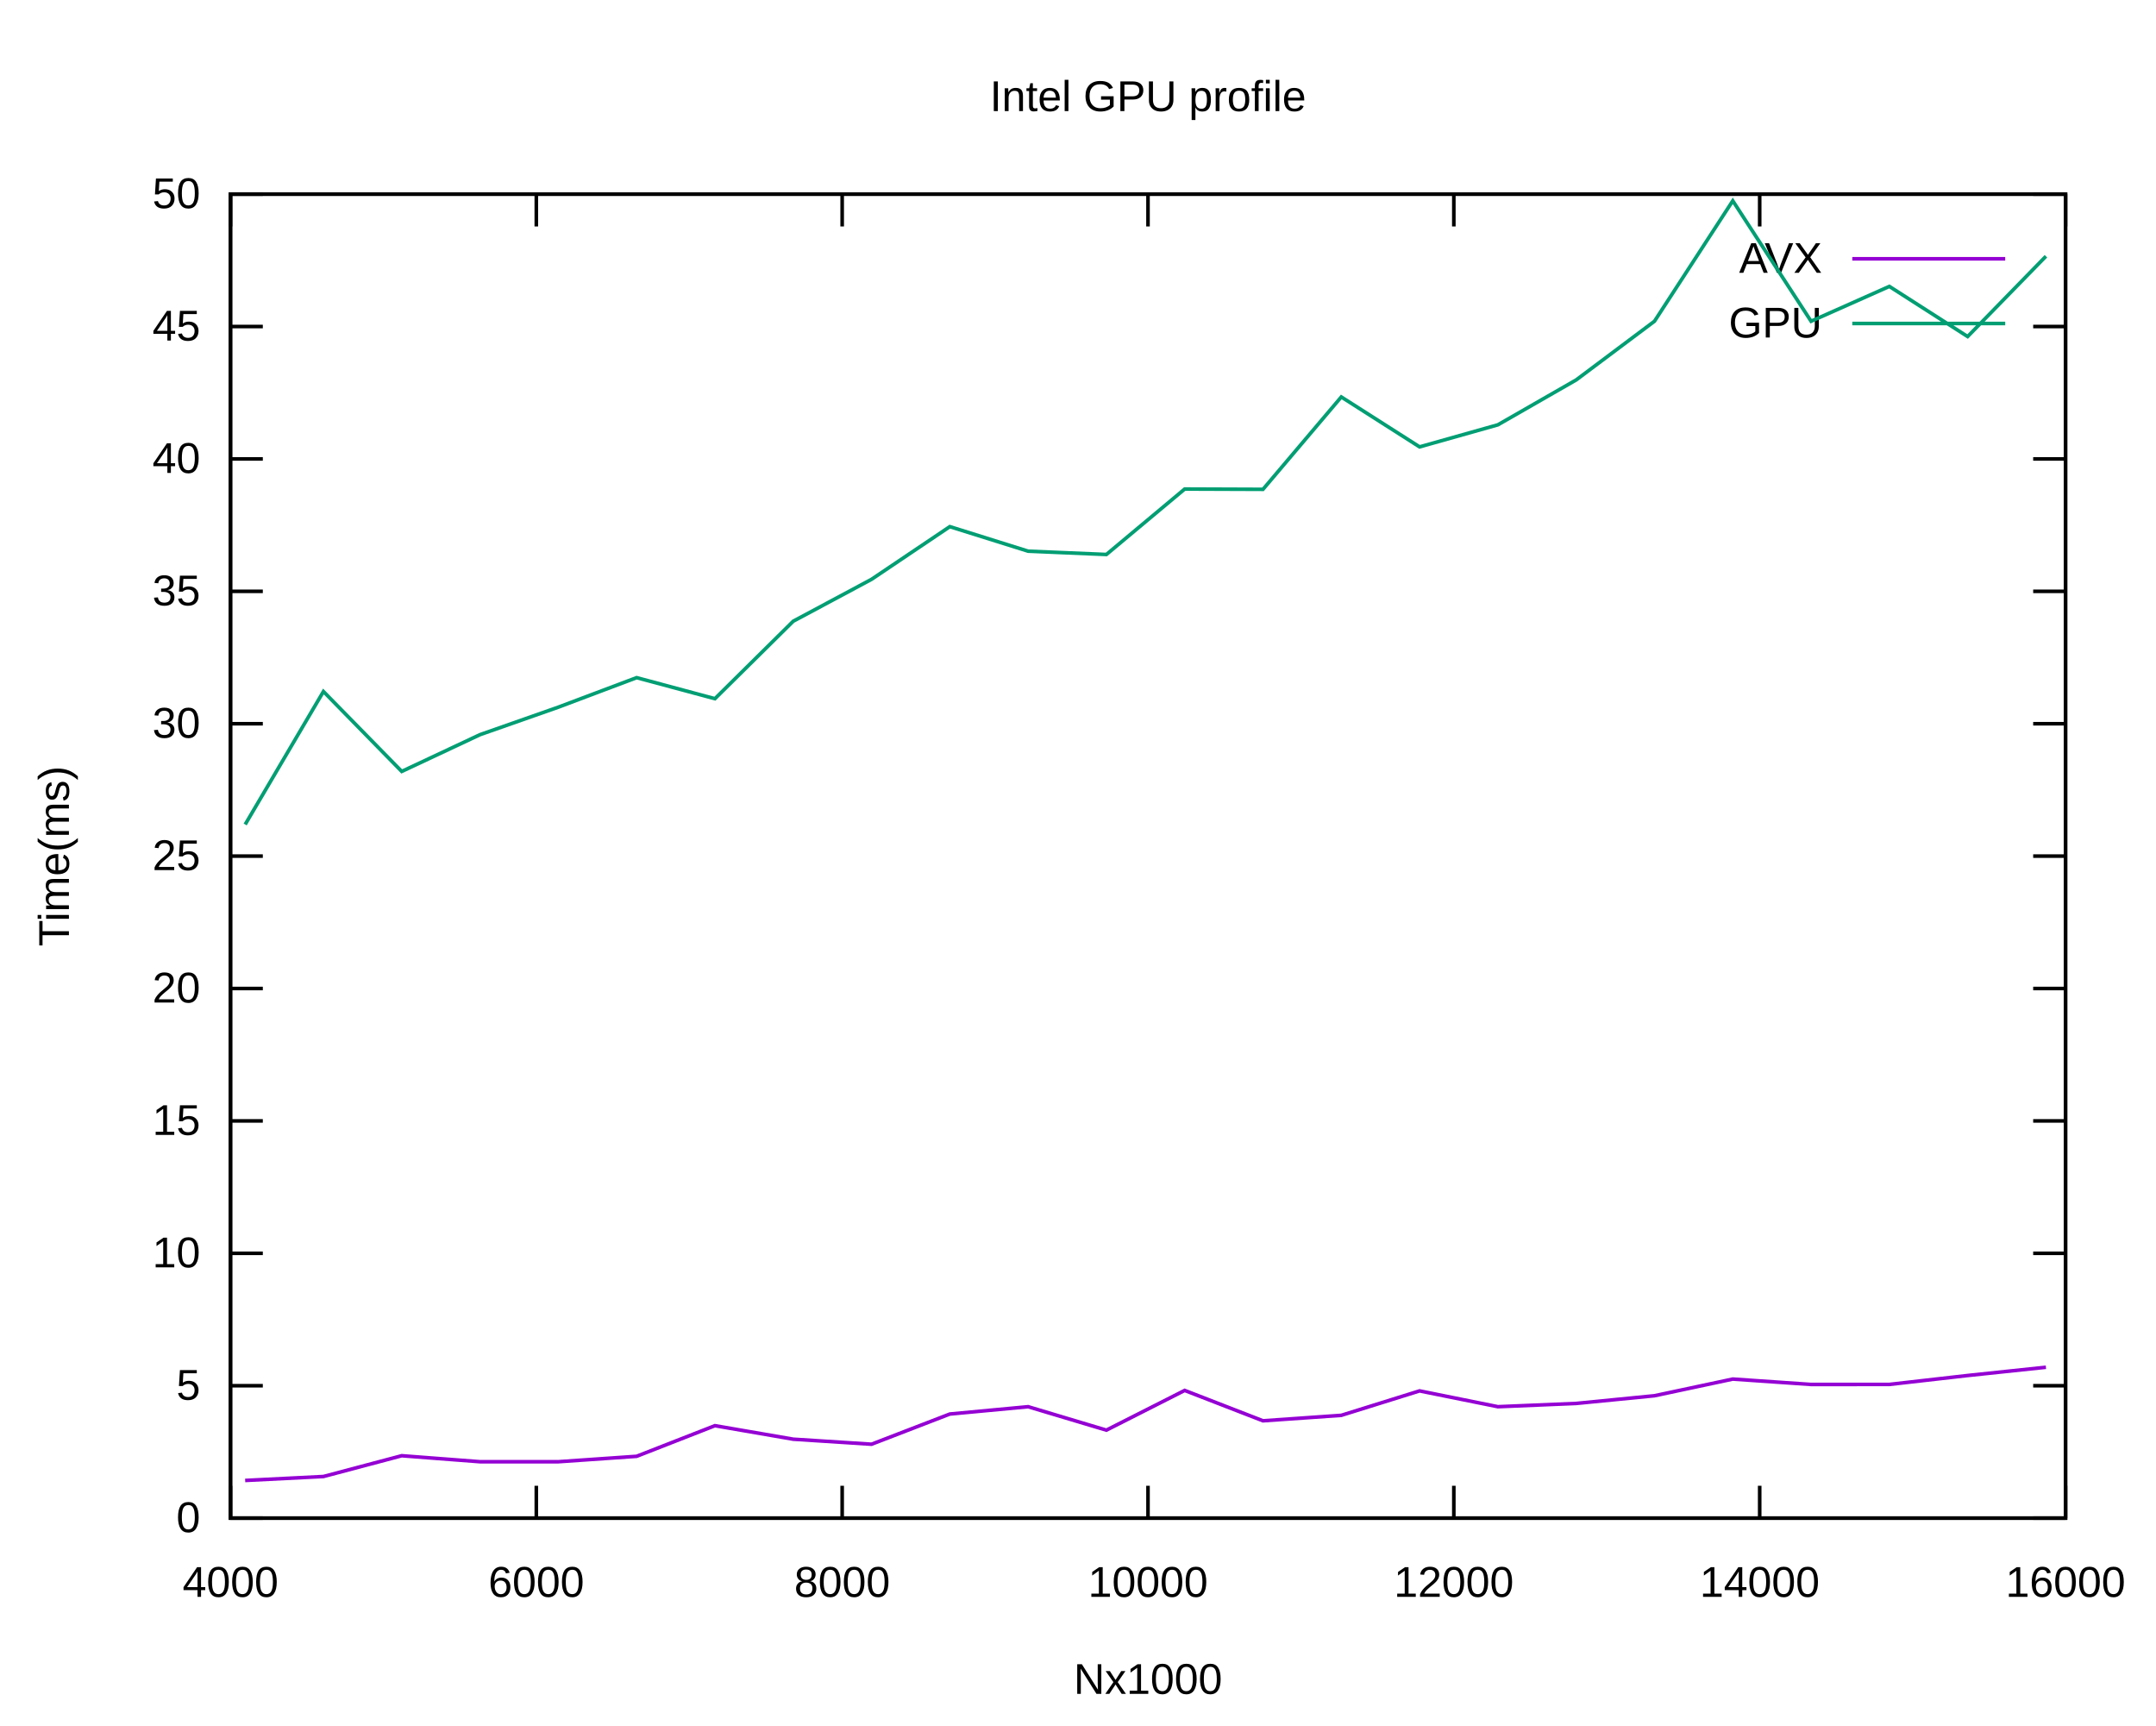
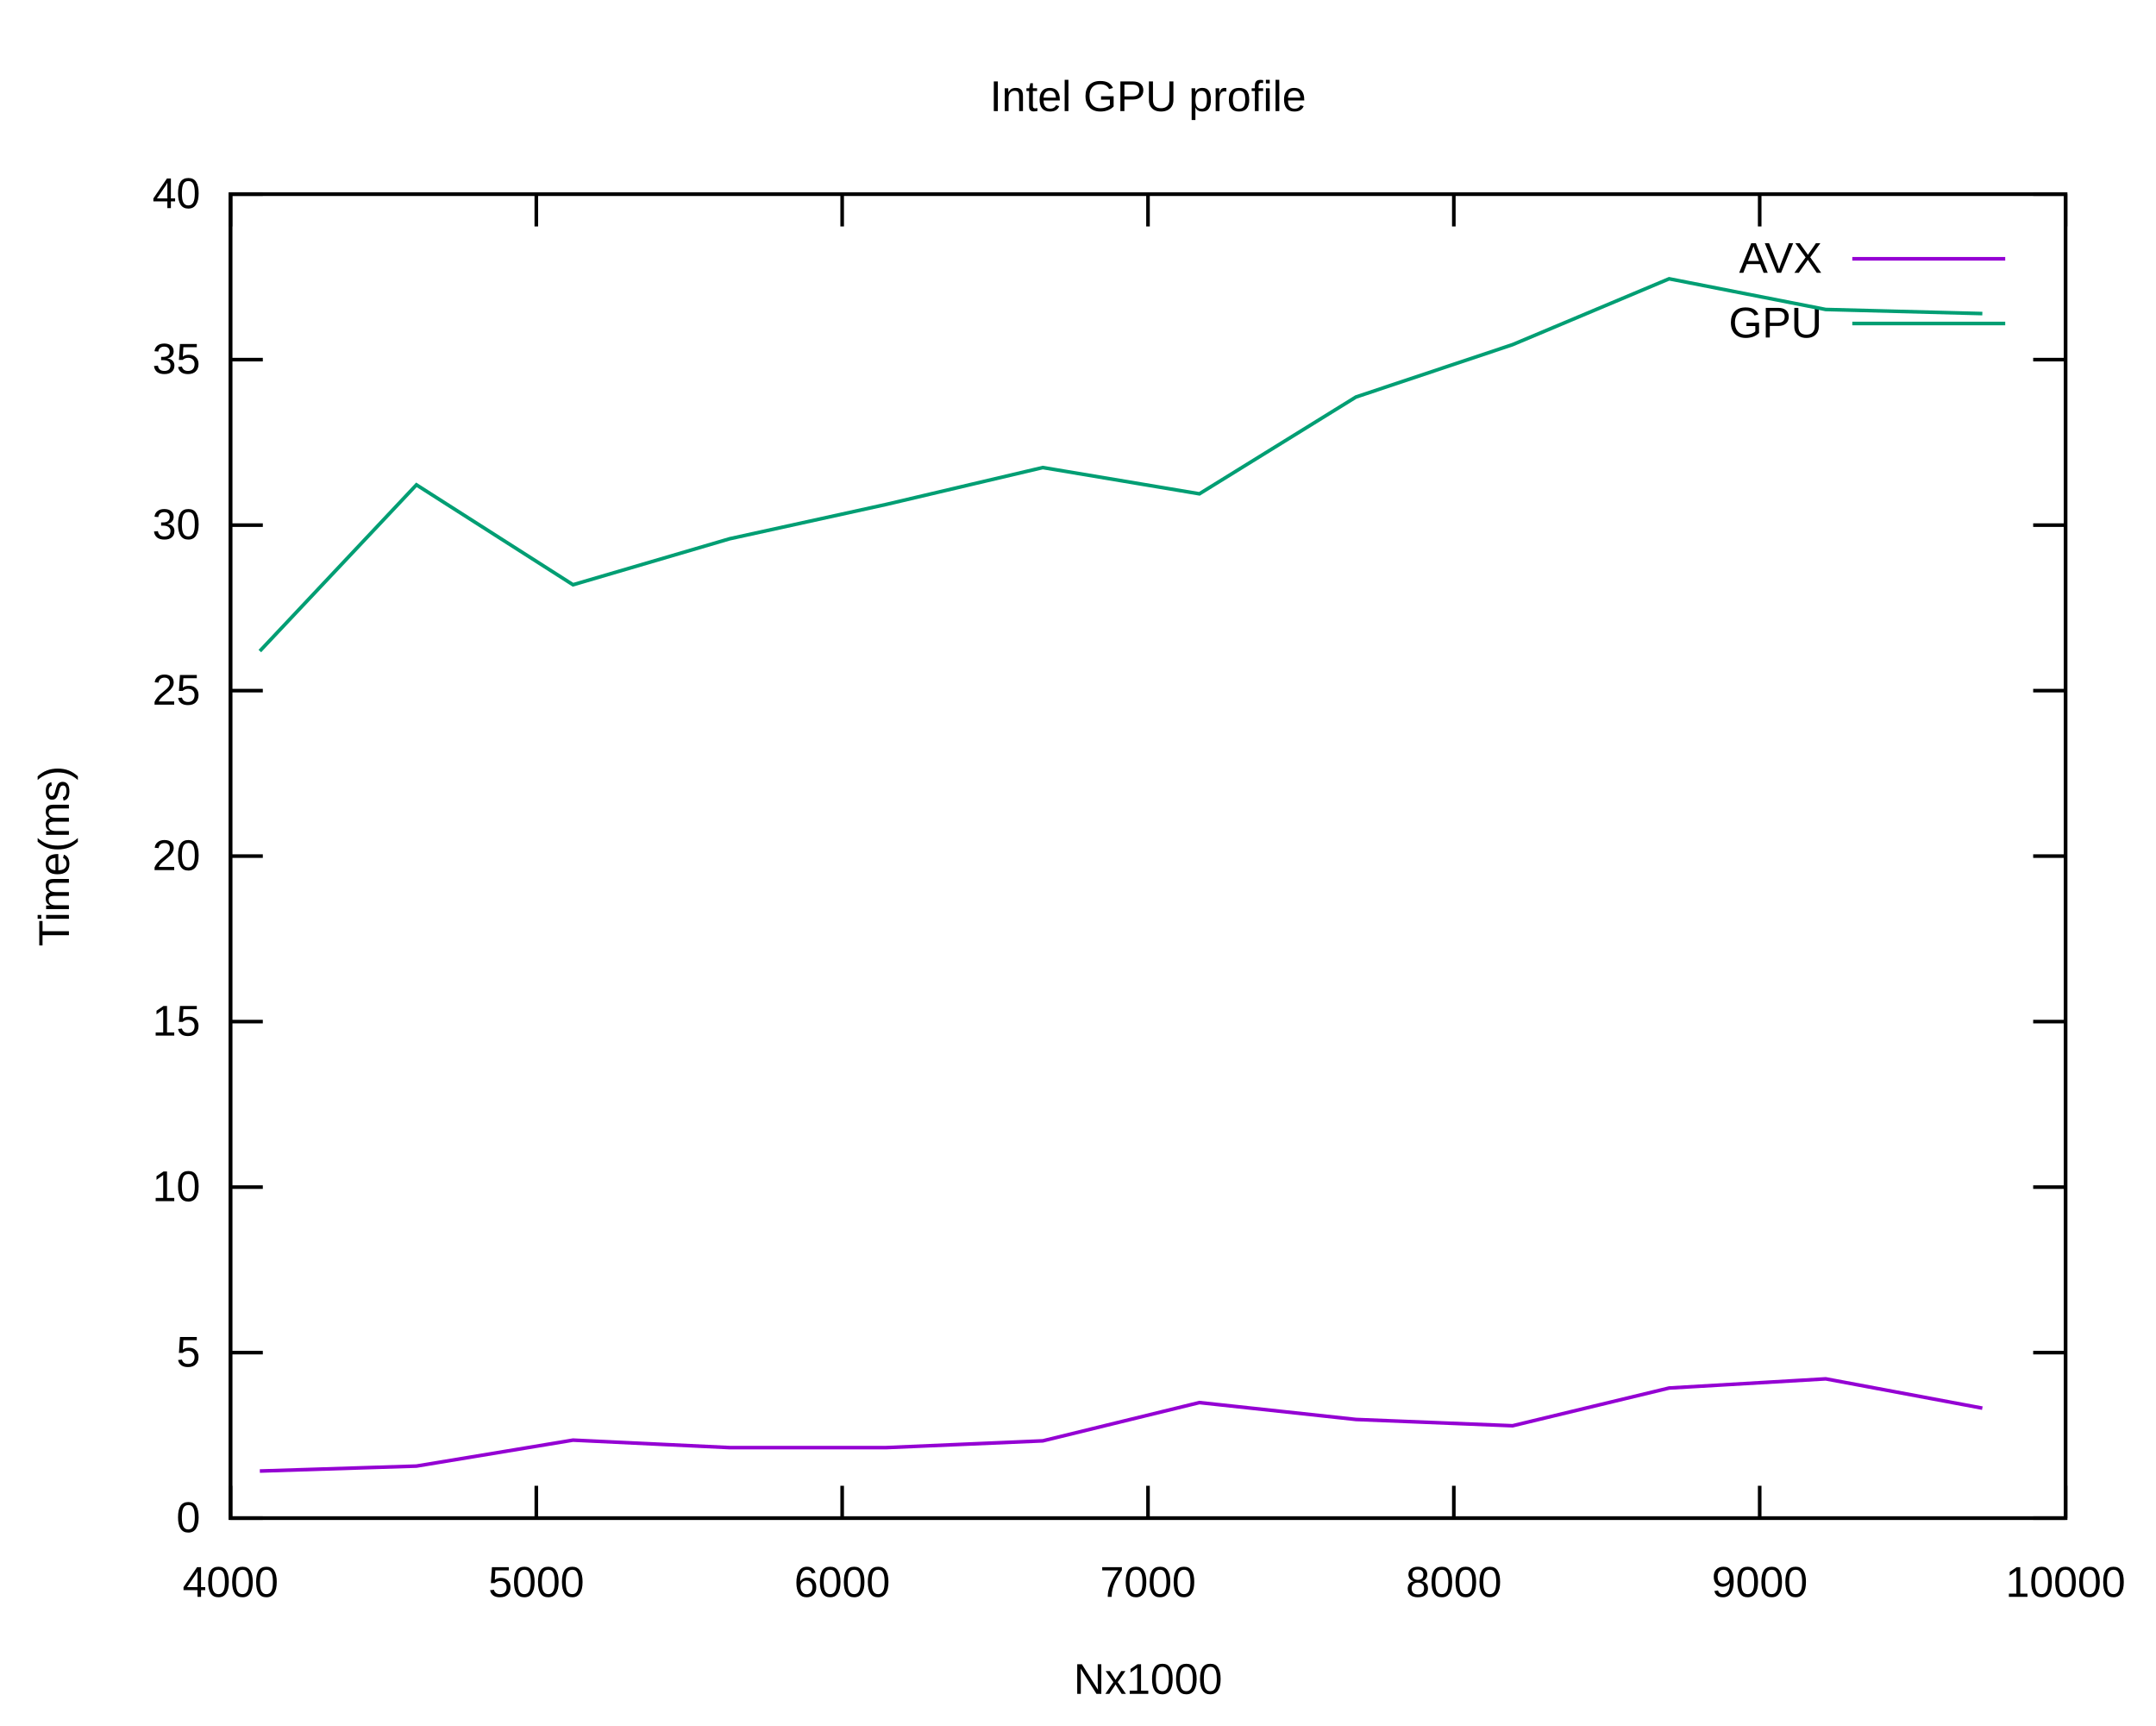
<svg xmlns="http://www.w3.org/2000/svg" xmlns:xlink="http://www.w3.org/1999/xlink" width="600" height="480" viewBox="0 0 600 480">
  <g id="gnuplot_canvas">
    <rect x="0" y="0" width="600" height="480" fill="none" />
    <defs>
      <circle id="gpDot" r="0.5" stroke-width="0.5" stroke="currentColor" />
      <path id="gpPt0" stroke-width="0.222" stroke="currentColor" d="M-1,0 h2 M0,-1 v2" />
      <path id="gpPt1" stroke-width="0.222" stroke="currentColor" d="M-1,-1 L1,1 M1,-1 L-1,1" />
      <path id="gpPt2" stroke-width="0.222" stroke="currentColor" d="M-1,0 L1,0 M0,-1 L0,1 M-1,-1 L1,1 M-1,1 L1,-1" />
      <rect id="gpPt3" stroke-width="0.222" stroke="currentColor" x="-1" y="-1" width="2" height="2" />
      <rect id="gpPt4" stroke-width="0.222" stroke="currentColor" fill="currentColor" x="-1" y="-1" width="2" height="2" />
      <circle id="gpPt5" stroke-width="0.222" stroke="currentColor" cx="0" cy="0" r="1" />
      <use xlink:href="#gpPt5" id="gpPt6" fill="currentColor" stroke="none" />
      <path id="gpPt7" stroke-width="0.222" stroke="currentColor" d="M0,-1.33 L-1.33,0.67 L1.33,0.67 z" />
      <use xlink:href="#gpPt7" id="gpPt8" fill="currentColor" stroke="none" />
      <use xlink:href="#gpPt7" id="gpPt9" stroke="currentColor" transform="rotate(180)" />
      <use xlink:href="#gpPt9" id="gpPt10" fill="currentColor" stroke="none" />
      <use xlink:href="#gpPt3" id="gpPt11" stroke="currentColor" transform="rotate(45)" />
      <use xlink:href="#gpPt11" id="gpPt12" fill="currentColor" stroke="none" />
      <path id="gpPt13" stroke-width="0.222" stroke="currentColor" d="M0,1.330 L1.265,0.411 L0.782,-1.067 L-0.782,-1.076 L-1.265,0.411 z" />
      <use xlink:href="#gpPt13" id="gpPt14" fill="currentColor" stroke="none" />
      <filter id="textbox" filterUnits="objectBoundingBox" x="0" y="0" height="1" width="1">
        <feFlood flood-color="white" flood-opacity="1" result="bgnd" />
        <feComposite in="SourceGraphic" in2="bgnd" operator="atop" />
      </filter>
      <filter id="greybox" filterUnits="objectBoundingBox" x="0" y="0" height="1" width="1">
        <feFlood flood-color="lightgrey" flood-opacity="1" result="grey" />
        <feComposite in="SourceGraphic" in2="grey" operator="atop" />
      </filter>
    </defs>
    <g fill="none" color="white" stroke="currentColor" stroke-width="1.00" stroke-linecap="butt" stroke-linejoin="miter">
</g>
    <g fill="none" color="black" stroke="currentColor" stroke-width="1.00" stroke-linecap="butt" stroke-linejoin="miter">
      <path stroke="black" d="M64.14,422.40 L73.14,422.40 M574.82,422.40 L565.82,422.40  " />
      <g transform="translate(55.75,426.30)" stroke="none" fill="black" font-family="Arial" font-size="12.00" text-anchor="end">
        <text>
          <tspan font-family="Arial"> 0</tspan>
        </text>
      </g>
    </g>
    <g fill="none" color="black" stroke="currentColor" stroke-width="1.00" stroke-linecap="butt" stroke-linejoin="miter">
-       <path stroke="black" d="M64.14,385.56 L73.14,385.56 M574.82,385.56 L565.82,385.56  " />
-       <g transform="translate(55.75,389.46)" stroke="none" fill="black" font-family="Arial" font-size="12.00" text-anchor="end">
+       <path stroke="black" d="M64.14,376.35 L73.14,376.35 M574.82,376.35 L565.82,376.35  " />
+       <g transform="translate(55.75,380.25)" stroke="none" fill="black" font-family="Arial" font-size="12.00" text-anchor="end">
        <text>
          <tspan font-family="Arial"> 5</tspan>
        </text>
      </g>
    </g>
    <g fill="none" color="black" stroke="currentColor" stroke-width="1.00" stroke-linecap="butt" stroke-linejoin="miter">
-       <path stroke="black" d="M64.14,348.72 L73.14,348.72 M574.82,348.72 L565.82,348.72  " />
-       <g transform="translate(55.75,352.62)" stroke="none" fill="black" font-family="Arial" font-size="12.00" text-anchor="end">
+       <path stroke="black" d="M64.14,330.30 L73.14,330.30 M574.82,330.30 L565.82,330.30  " />
+       <g transform="translate(55.75,334.20)" stroke="none" fill="black" font-family="Arial" font-size="12.00" text-anchor="end">
        <text>
          <tspan font-family="Arial"> 10</tspan>
        </text>
      </g>
    </g>
    <g fill="none" color="black" stroke="currentColor" stroke-width="1.00" stroke-linecap="butt" stroke-linejoin="miter">
-       <path stroke="black" d="M64.14,311.88 L73.14,311.88 M574.82,311.88 L565.82,311.88  " />
-       <g transform="translate(55.75,315.78)" stroke="none" fill="black" font-family="Arial" font-size="12.00" text-anchor="end">
+       <path stroke="black" d="M64.14,284.25 L73.14,284.25 M574.82,284.25 L565.82,284.25  " />
+       <g transform="translate(55.75,288.15)" stroke="none" fill="black" font-family="Arial" font-size="12.00" text-anchor="end">
        <text>
          <tspan font-family="Arial"> 15</tspan>
-         </text>
-       </g>
-     </g>
-     <g fill="none" color="black" stroke="currentColor" stroke-width="1.00" stroke-linecap="butt" stroke-linejoin="miter">
-       <path stroke="black" d="M64.14,275.04 L73.14,275.04 M574.82,275.04 L565.82,275.04  " />
-       <g transform="translate(55.75,278.94)" stroke="none" fill="black" font-family="Arial" font-size="12.00" text-anchor="end">
-         <text>
-           <tspan font-family="Arial"> 20</tspan>
        </text>
      </g>
    </g>
    <g fill="none" color="black" stroke="currentColor" stroke-width="1.00" stroke-linecap="butt" stroke-linejoin="miter">
      <path stroke="black" d="M64.14,238.20 L73.14,238.20 M574.82,238.20 L565.82,238.20  " />
      <g transform="translate(55.75,242.10)" stroke="none" fill="black" font-family="Arial" font-size="12.00" text-anchor="end">
        <text>
+           <tspan font-family="Arial"> 20</tspan>
+         </text>
+       </g>
+     </g>
+     <g fill="none" color="black" stroke="currentColor" stroke-width="1.00" stroke-linecap="butt" stroke-linejoin="miter">
+       <path stroke="black" d="M64.14,192.16 L73.14,192.16 M574.82,192.16 L565.82,192.16  " />
+       <g transform="translate(55.75,196.06)" stroke="none" fill="black" font-family="Arial" font-size="12.00" text-anchor="end">
+         <text>
          <tspan font-family="Arial"> 25</tspan>
        </text>
      </g>
    </g>
    <g fill="none" color="black" stroke="currentColor" stroke-width="1.00" stroke-linecap="butt" stroke-linejoin="miter">
-       <path stroke="black" d="M64.14,201.37 L73.14,201.37 M574.82,201.37 L565.82,201.37  " />
-       <g transform="translate(55.75,205.27)" stroke="none" fill="black" font-family="Arial" font-size="12.00" text-anchor="end">
+       <path stroke="black" d="M64.14,146.11 L73.14,146.11 M574.82,146.11 L565.82,146.11  " />
+       <g transform="translate(55.75,150.01)" stroke="none" fill="black" font-family="Arial" font-size="12.00" text-anchor="end">
        <text>
          <tspan font-family="Arial"> 30</tspan>
        </text>
      </g>
    </g>
    <g fill="none" color="black" stroke="currentColor" stroke-width="1.00" stroke-linecap="butt" stroke-linejoin="miter">
-       <path stroke="black" d="M64.14,164.53 L73.14,164.53 M574.82,164.53 L565.82,164.53  " />
-       <g transform="translate(55.75,168.43)" stroke="none" fill="black" font-family="Arial" font-size="12.00" text-anchor="end">
+       <path stroke="black" d="M64.14,100.06 L73.14,100.06 M574.82,100.06 L565.82,100.06  " />
+       <g transform="translate(55.75,103.96)" stroke="none" fill="black" font-family="Arial" font-size="12.00" text-anchor="end">
        <text>
          <tspan font-family="Arial"> 35</tspan>
-         </text>
-       </g>
-     </g>
-     <g fill="none" color="black" stroke="currentColor" stroke-width="1.00" stroke-linecap="butt" stroke-linejoin="miter">
-       <path stroke="black" d="M64.14,127.69 L73.14,127.69 M574.82,127.69 L565.82,127.69  " />
-       <g transform="translate(55.75,131.59)" stroke="none" fill="black" font-family="Arial" font-size="12.00" text-anchor="end">
-         <text>
-           <tspan font-family="Arial"> 40</tspan>
-         </text>
-       </g>
-     </g>
-     <g fill="none" color="black" stroke="currentColor" stroke-width="1.00" stroke-linecap="butt" stroke-linejoin="miter">
-       <path stroke="black" d="M64.14,90.85 L73.14,90.85 M574.82,90.85 L565.82,90.85  " />
-       <g transform="translate(55.75,94.75)" stroke="none" fill="black" font-family="Arial" font-size="12.00" text-anchor="end">
-         <text>
-           <tspan font-family="Arial"> 45</tspan>
        </text>
      </g>
    </g>
    <g fill="none" color="black" stroke="currentColor" stroke-width="1.00" stroke-linecap="butt" stroke-linejoin="miter">
      <path stroke="black" d="M64.14,54.01 L73.14,54.01 M574.82,54.01 L565.82,54.01  " />
      <g transform="translate(55.75,57.91)" stroke="none" fill="black" font-family="Arial" font-size="12.00" text-anchor="end">
        <text>
-           <tspan font-family="Arial"> 50</tspan>
+           <tspan font-family="Arial"> 40</tspan>
        </text>
      </g>
    </g>
    <g fill="none" color="black" stroke="currentColor" stroke-width="1.00" stroke-linecap="butt" stroke-linejoin="miter">
      <path stroke="black" d="M64.14,422.40 L64.14,413.40 M64.14,54.01 L64.14,63.01  " />
      <g transform="translate(64.14,444.30)" stroke="none" fill="black" font-family="Arial" font-size="12.00" text-anchor="middle">
        <text>
          <tspan font-family="Arial"> 4000</tspan>
        </text>
      </g>
    </g>
    <g fill="none" color="black" stroke="currentColor" stroke-width="1.00" stroke-linecap="butt" stroke-linejoin="miter">
      <path stroke="black" d="M149.25,422.40 L149.25,413.40 M149.25,54.01 L149.25,63.01  " />
      <g transform="translate(149.25,444.30)" stroke="none" fill="black" font-family="Arial" font-size="12.00" text-anchor="middle">
        <text>
-           <tspan font-family="Arial"> 6000</tspan>
+           <tspan font-family="Arial"> 5000</tspan>
        </text>
      </g>
    </g>
    <g fill="none" color="black" stroke="currentColor" stroke-width="1.00" stroke-linecap="butt" stroke-linejoin="miter">
      <path stroke="black" d="M234.37,422.40 L234.37,413.40 M234.37,54.01 L234.37,63.01  " />
      <g transform="translate(234.37,444.30)" stroke="none" fill="black" font-family="Arial" font-size="12.00" text-anchor="middle">
        <text>
-           <tspan font-family="Arial"> 8000</tspan>
+           <tspan font-family="Arial"> 6000</tspan>
        </text>
      </g>
    </g>
    <g fill="none" color="black" stroke="currentColor" stroke-width="1.00" stroke-linecap="butt" stroke-linejoin="miter">
      <path stroke="black" d="M319.48,422.40 L319.48,413.40 M319.48,54.01 L319.48,63.01  " />
      <g transform="translate(319.48,444.30)" stroke="none" fill="black" font-family="Arial" font-size="12.00" text-anchor="middle">
        <text>
-           <tspan font-family="Arial"> 10000</tspan>
+           <tspan font-family="Arial"> 7000</tspan>
        </text>
      </g>
    </g>
    <g fill="none" color="black" stroke="currentColor" stroke-width="1.00" stroke-linecap="butt" stroke-linejoin="miter">
      <path stroke="black" d="M404.59,422.40 L404.59,413.40 M404.59,54.01 L404.59,63.01  " />
      <g transform="translate(404.59,444.30)" stroke="none" fill="black" font-family="Arial" font-size="12.00" text-anchor="middle">
        <text>
-           <tspan font-family="Arial"> 12000</tspan>
+           <tspan font-family="Arial"> 8000</tspan>
        </text>
      </g>
    </g>
    <g fill="none" color="black" stroke="currentColor" stroke-width="1.00" stroke-linecap="butt" stroke-linejoin="miter">
      <path stroke="black" d="M489.71,422.40 L489.71,413.40 M489.71,54.01 L489.71,63.01  " />
      <g transform="translate(489.71,444.30)" stroke="none" fill="black" font-family="Arial" font-size="12.00" text-anchor="middle">
        <text>
-           <tspan font-family="Arial"> 14000</tspan>
+           <tspan font-family="Arial"> 9000</tspan>
        </text>
      </g>
    </g>
    <g fill="none" color="black" stroke="currentColor" stroke-width="1.00" stroke-linecap="butt" stroke-linejoin="miter">
      <path stroke="black" d="M574.82,422.40 L574.82,413.40 M574.82,54.01 L574.82,63.01  " />
      <g transform="translate(574.82,444.30)" stroke="none" fill="black" font-family="Arial" font-size="12.00" text-anchor="middle">
        <text>
-           <tspan font-family="Arial"> 16000</tspan>
+           <tspan font-family="Arial"> 10000</tspan>
        </text>
      </g>
    </g>
    <g fill="none" color="black" stroke="currentColor" stroke-width="1.00" stroke-linecap="butt" stroke-linejoin="miter">
</g>
    <g fill="none" color="black" stroke="currentColor" stroke-width="1.00" stroke-linecap="butt" stroke-linejoin="miter">
      <path stroke="black" d="M64.14,54.01 L64.14,422.40 L574.82,422.40 L574.82,54.01 L64.14,54.01 Z  " />
    </g>
    <g fill="none" color="black" stroke="currentColor" stroke-width="1.00" stroke-linecap="butt" stroke-linejoin="miter">
      <g transform="translate(19.18,238.21) rotate(270)" stroke="none" fill="black" font-family="Arial" font-size="12.00" text-anchor="middle">
        <text>
          <tspan font-family="Arial">Time(ms)</tspan>
        </text>
      </g>
    </g>
    <g fill="none" color="black" stroke="currentColor" stroke-width="1.00" stroke-linecap="butt" stroke-linejoin="miter">
      <g transform="translate(319.48,471.30)" stroke="none" fill="black" font-family="Arial" font-size="12.00" text-anchor="middle">
        <text>
          <tspan font-family="Arial">Nx1000</tspan>
        </text>
      </g>
    </g>
    <g fill="none" color="black" stroke="currentColor" stroke-width="1.00" stroke-linecap="butt" stroke-linejoin="miter">
</g>
    <g id="gnuplot_plot_1">
      <g fill="none" color="black" stroke="currentColor" stroke-width="1.00" stroke-linecap="butt" stroke-linejoin="miter">
        <g transform="translate(507.09,75.91)" stroke="none" fill="black" font-family="Arial" font-size="12.00" text-anchor="end">
          <text>
            <tspan font-family="Arial">AVX</tspan>
          </text>
        </g>
      </g>
      <g fill="none" color="black" stroke="currentColor" stroke-width="1.00" stroke-linecap="butt" stroke-linejoin="miter">
-         <path stroke="rgb(148,   0, 211)" d="M515.48,72.01 L558.04,72.01 M68.23,411.92 L90.01,410.82 L111.80,405.04 L133.59,406.71 L155.38,406.71 L177.17,405.20   L198.96,396.68 L220.75,400.44 L242.54,401.84 L264.33,393.44 L286.12,391.40 L307.90,397.92 L329.69,386.87 L351.48,395.32   L373.27,393.80 L395.06,387.00 L416.85,391.40 L438.64,390.49 L460.43,388.35 L482.22,383.71 L504.01,385.21 L525.79,385.20   L547.58,382.72 L569.37,380.42  " />
+         <path stroke="rgb(148,   0, 211)" d="M515.48,72.01 L558.04,72.01 M72.31,409.30 L115.89,407.92 L159.47,400.70 L203.04,402.78 L246.62,402.78 L290.20,400.90   L333.78,390.25 L377.36,394.95 L420.94,396.70 L464.51,386.20 L508.09,383.65 L551.67,391.80  " />
      </g>
    </g>
    <g id="gnuplot_plot_2">
      <g fill="none" color="black" stroke="currentColor" stroke-width="1.00" stroke-linecap="butt" stroke-linejoin="miter">
        <g transform="translate(507.09,93.91)" stroke="none" fill="black" font-family="Arial" font-size="12.00" text-anchor="end">
          <text>
            <tspan font-family="Arial">GPU</tspan>
          </text>
        </g>
      </g>
      <g fill="none" color="black" stroke="currentColor" stroke-width="1.00" stroke-linecap="butt" stroke-linejoin="miter">
-         <path stroke="rgb(  0, 158, 115)" d="M515.48,90.01 L558.04,90.01 M68.23,229.40 L90.01,192.40 L111.80,214.64 L133.59,204.41 L155.38,196.76 L177.17,188.55   L198.96,194.40 L220.75,172.85 L242.54,161.19 L264.33,146.53 L286.12,153.36 L307.90,154.28 L329.69,136.07 L351.48,136.15   L373.27,110.45 L395.06,124.34 L416.85,118.20 L438.64,105.71 L460.43,89.38 L482.22,55.87 L504.01,89.38 L525.79,79.69   L547.58,93.64 L569.37,71.30  " />
+         <path stroke="rgb(  0, 158, 115)" d="M515.48,90.01 L558.04,90.01 M72.31,181.15 L115.89,134.90 L159.47,162.70 L203.04,149.91 L246.62,140.35 L290.20,130.09   L333.78,137.40 L377.36,110.46 L420.94,95.89 L464.51,77.57 L508.09,86.11 L551.67,87.25  " />
      </g>
    </g>
    <g fill="none" color="white" stroke="rgb(  0, 158, 115)" stroke-width="2.00" stroke-linecap="butt" stroke-linejoin="miter">
</g>
    <g fill="none" color="black" stroke="currentColor" stroke-width="2.00" stroke-linecap="butt" stroke-linejoin="miter">
</g>
    <g fill="none" color="black" stroke="black" stroke-width="1.00" stroke-linecap="butt" stroke-linejoin="miter">
</g>
    <g fill="none" color="black" stroke="currentColor" stroke-width="1.00" stroke-linecap="butt" stroke-linejoin="miter">
      <path stroke="black" d="M64.14,54.01 L64.14,422.40 L574.82,422.40 L574.82,54.01 L64.14,54.01 Z  " />
    </g>
    <g fill="none" color="black" stroke="currentColor" stroke-width="1.00" stroke-linecap="butt" stroke-linejoin="miter">
      <g transform="translate(319.48,30.91)" stroke="none" fill="black" font-family="Arial" font-size="12.00" text-anchor="middle">
        <text>
          <tspan font-family="Arial">Intel GPU profile</tspan>
        </text>
      </g>
    </g>
    <g fill="none" color="black" stroke="currentColor" stroke-width="1.00" stroke-linecap="butt" stroke-linejoin="miter">
</g>
  </g>
</svg>
